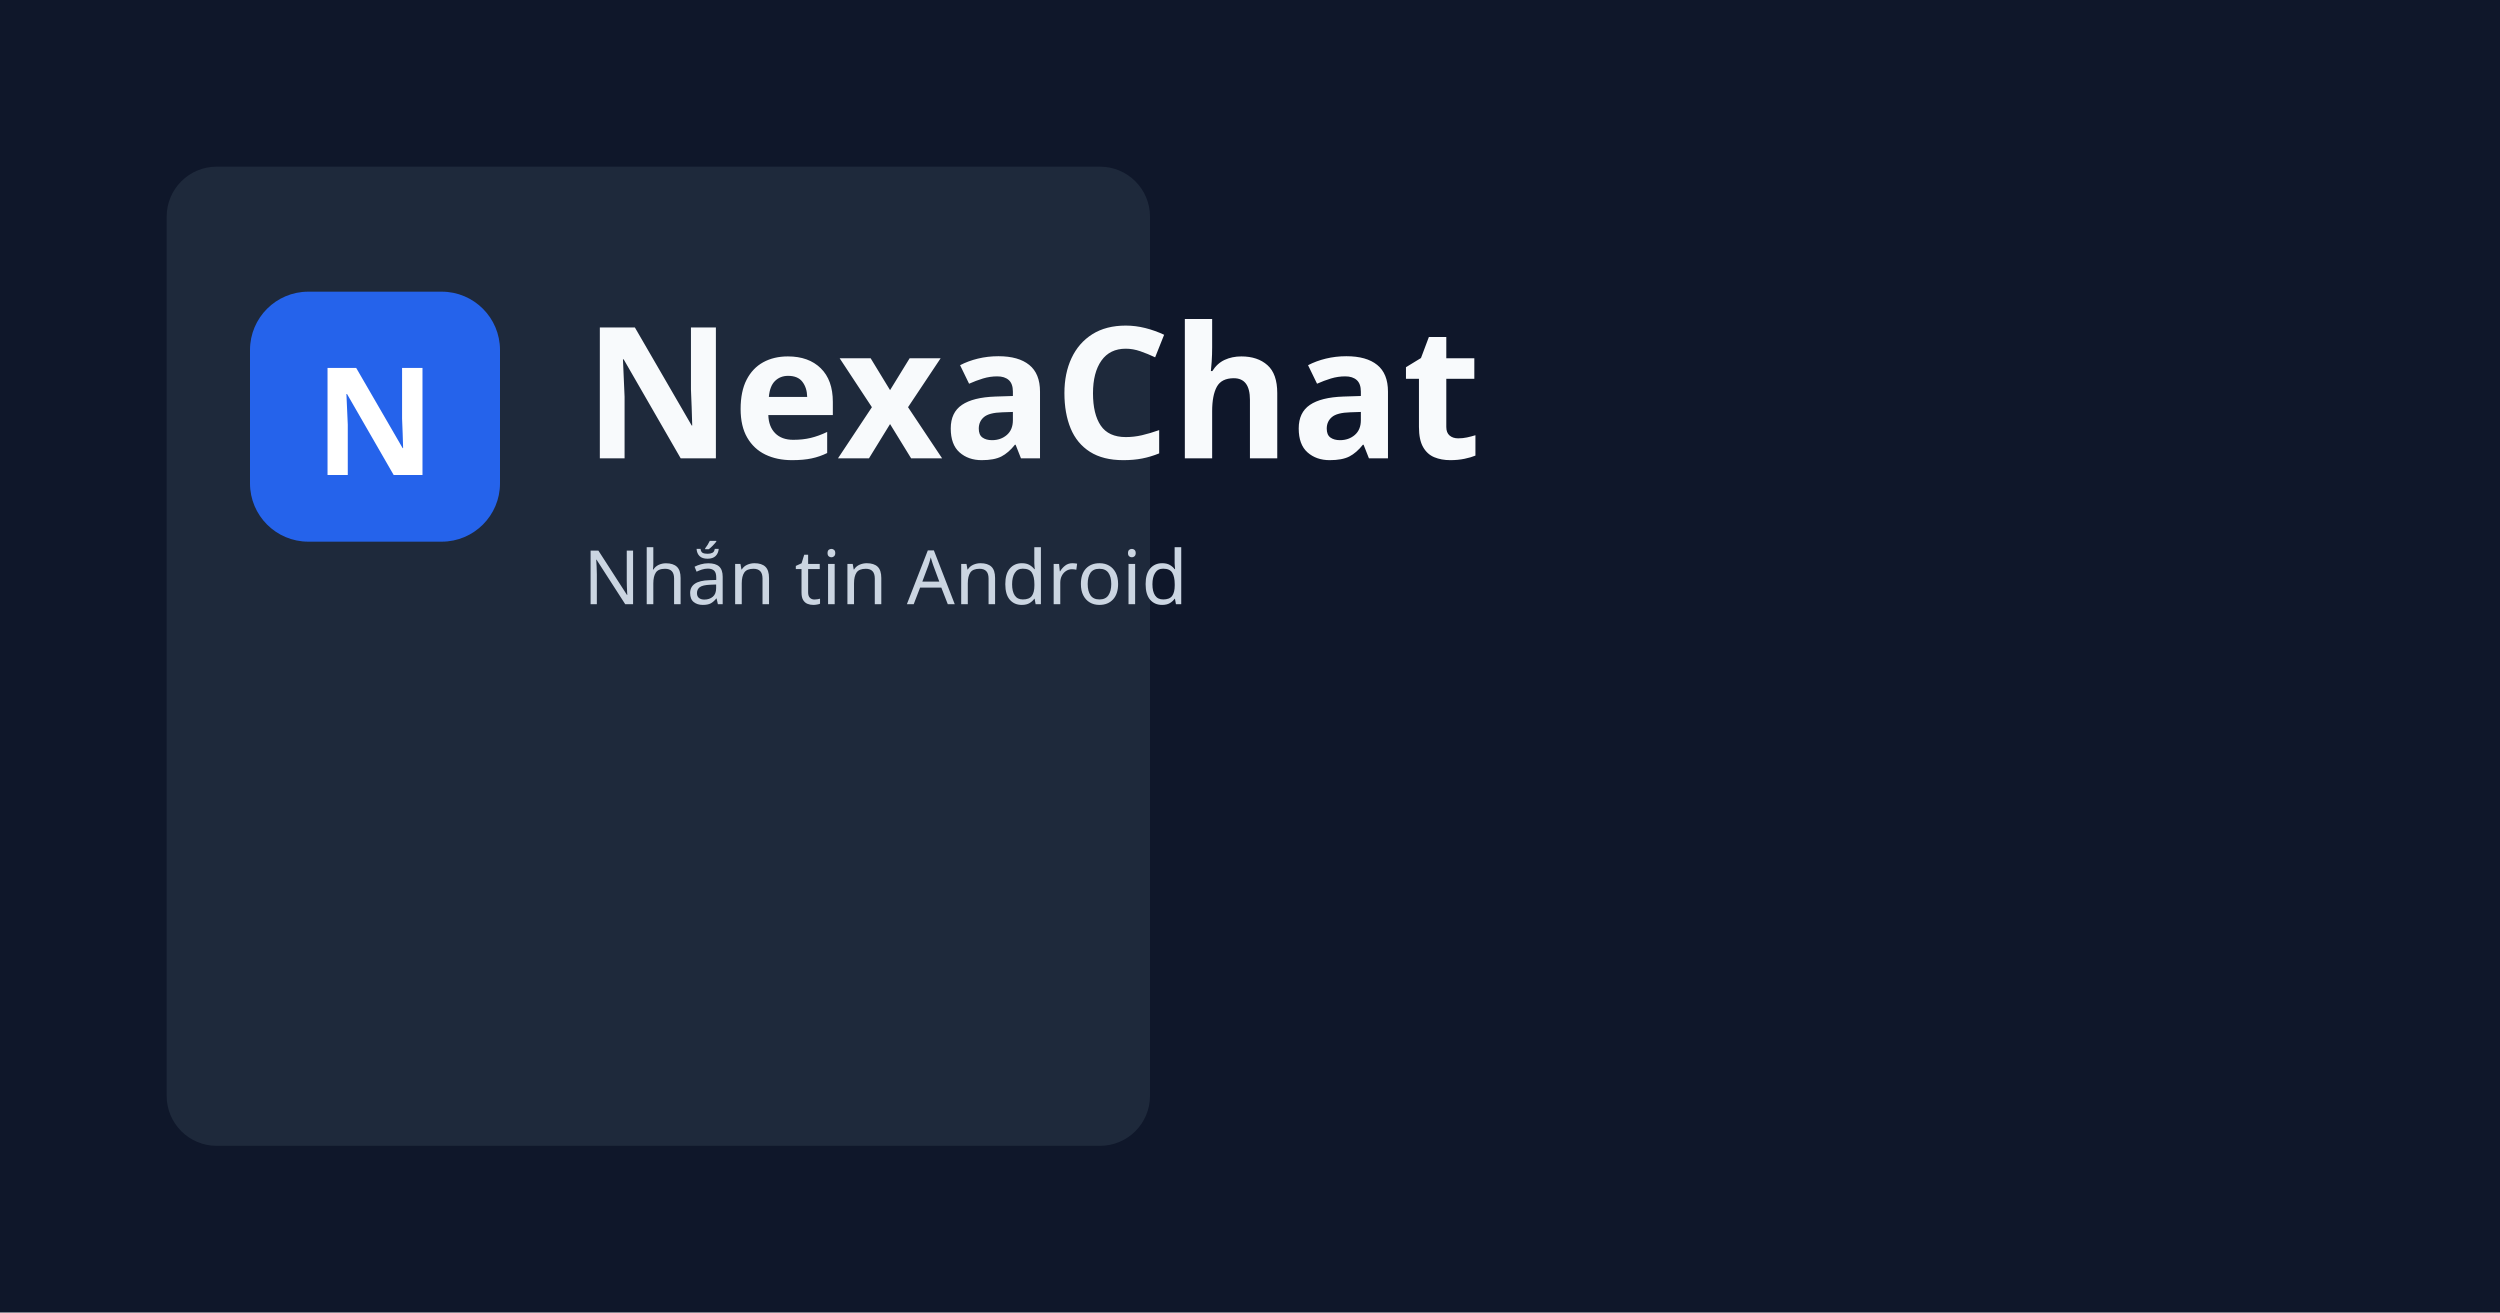
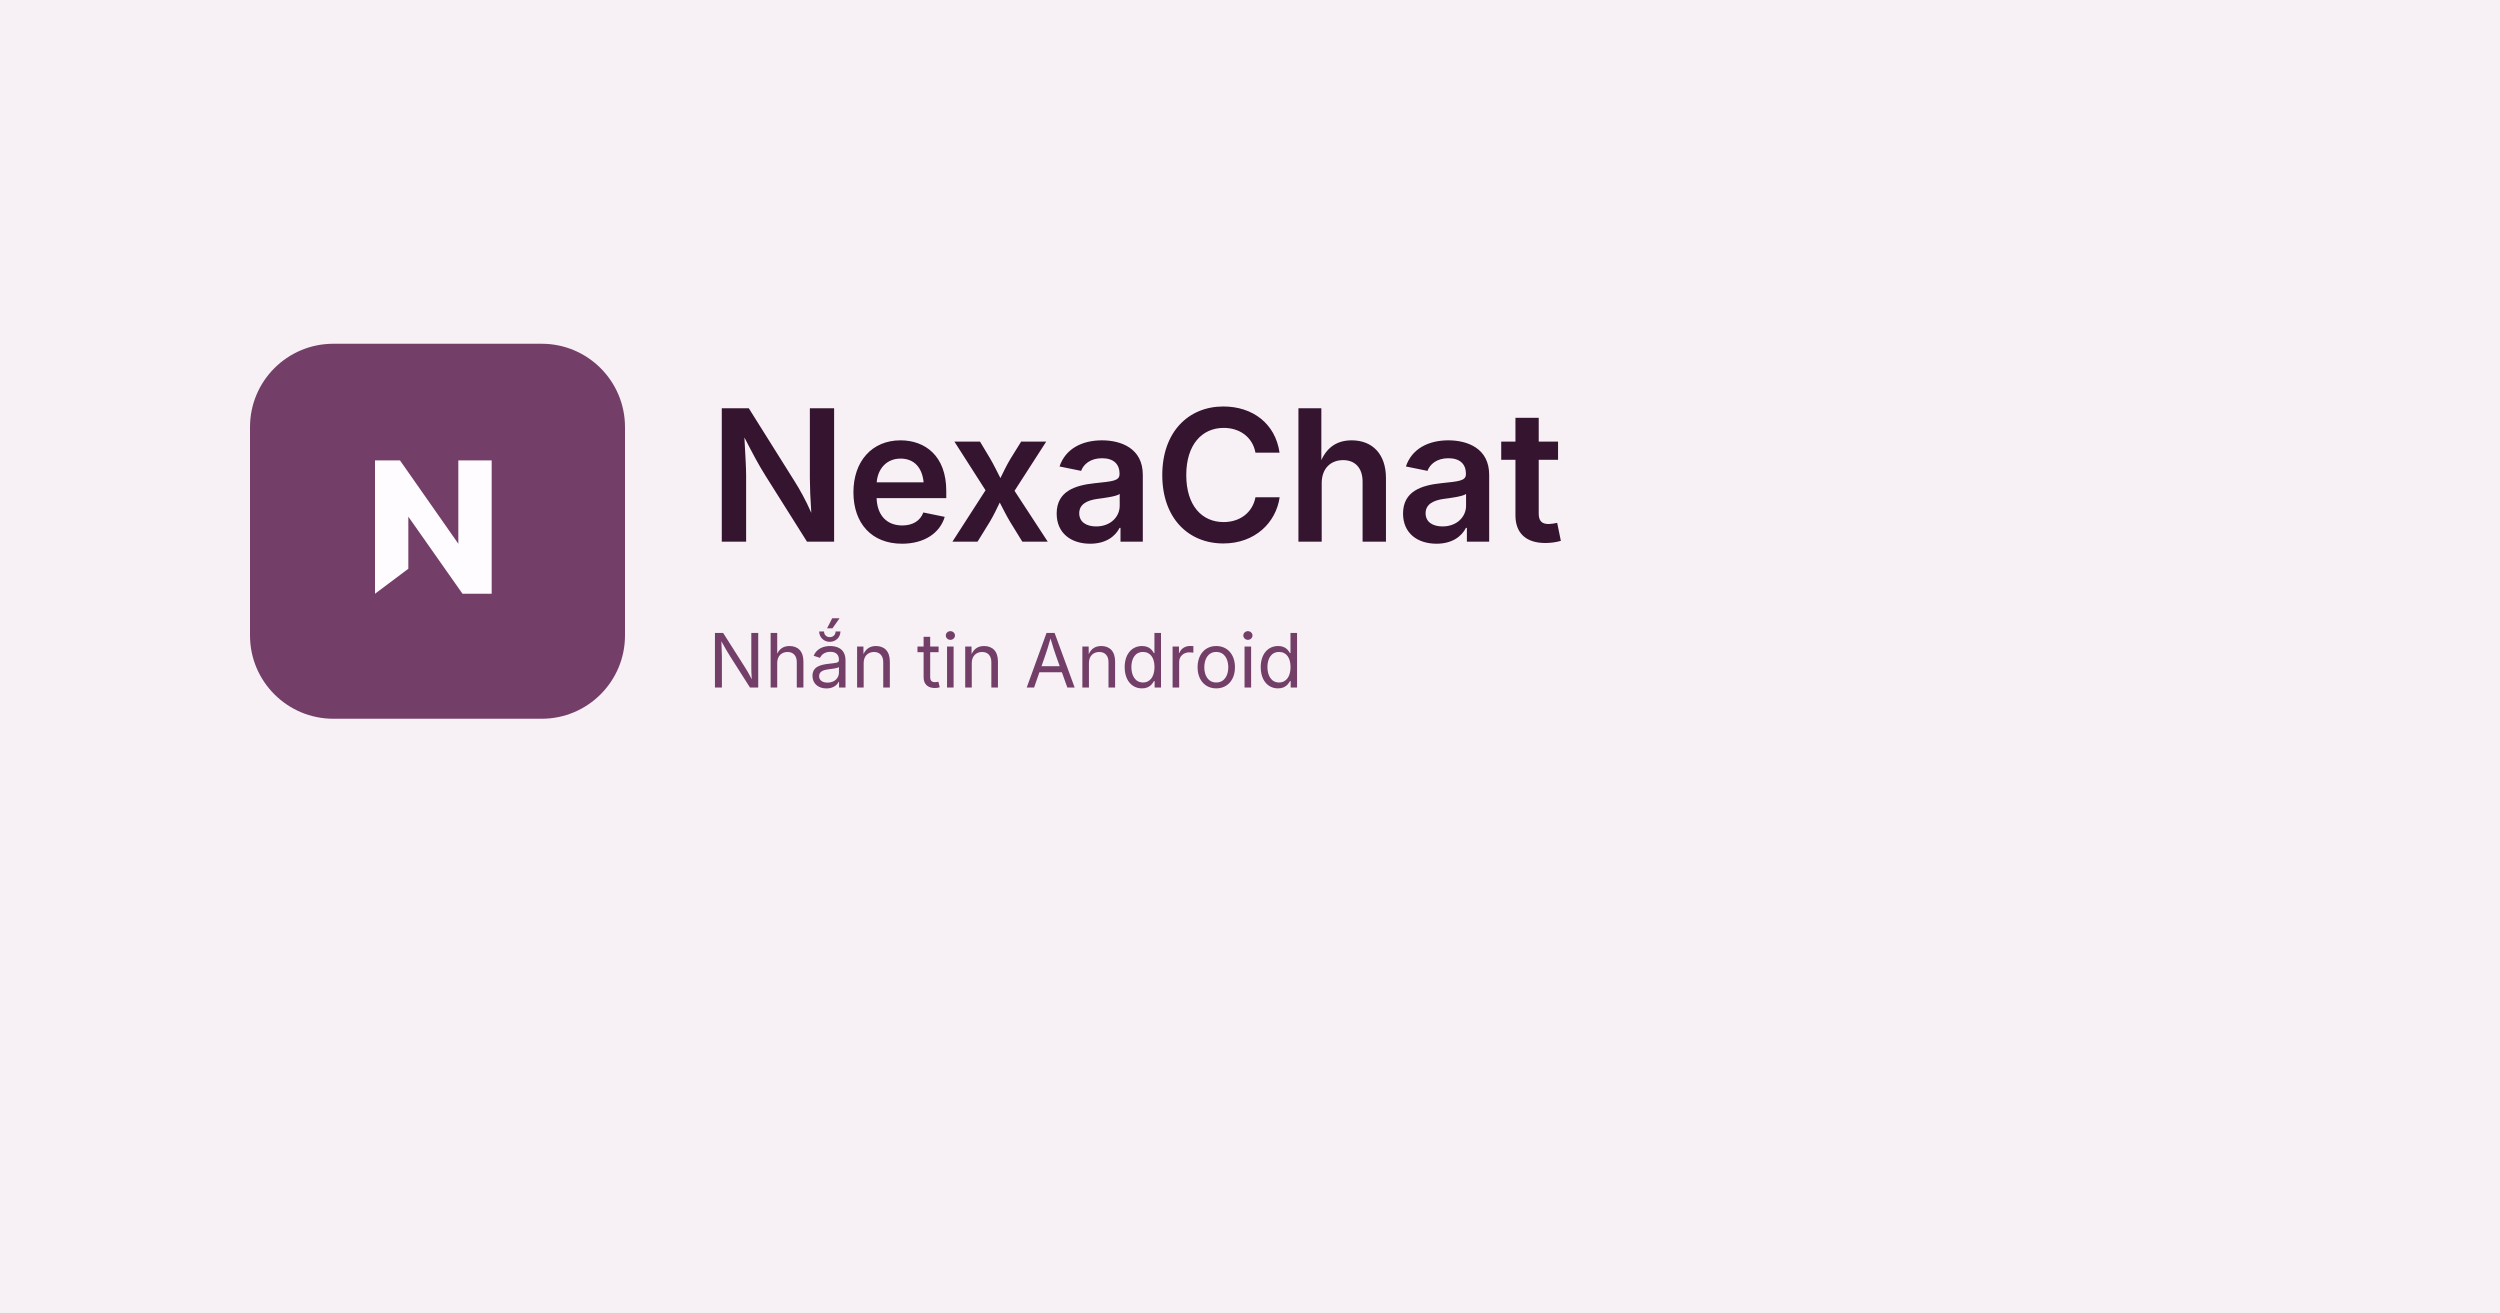
<svg xmlns="http://www.w3.org/2000/svg" width="1200" height="630" viewBox="0 0 1200 630" role="img" aria-label="NexaChat">
-   <rect width="1200" height="630" fill="#0f172a" />
-   <rect x="80" y="80" width="472" height="470" rx="24" fill="#1e293b" />
-   <rect x="120" y="140" width="120" height="120" rx="28" fill="#2563eb" />
-   <text x="180" y="228" text-anchor="middle" font-family="system-ui,sans-serif" font-size="72" font-weight="700" fill="#ffffff">N</text>
-   <text x="280" y="220" font-family="system-ui,sans-serif" font-size="88" font-weight="700" fill="#f8fafc">NexaChat</text>
-   <text x="280" y="290" font-family="system-ui,sans-serif" font-size="36" fill="#cbd5e1">Nhắn tin Android</text>
+   <rect width="1200" height="630" fill="#FFFCFF" />
+   <rect x="0" y="0" width="1200" height="630" fill="#733F68" opacity="0.06" />
+   <g transform="translate(120 165)">
+     <rect width="180" height="180" rx="40" fill="#733F68" />
+     <g transform="translate(36 36)">
+       <path fill="#FFFCFF" d="M24 20H36L64 60V20H80V84H66L40 47V72L24 84Z" />
+     </g>
+   </g>
+   <text x="340" y="260" font-family="system-ui, -apple-system, Segoe UI, sans-serif" font-size="88" font-weight="600" letter-spacing="-1" fill="#35142F">NexaChat</text>
+   <text x="340" y="330" font-family="system-ui, -apple-system, Segoe UI, sans-serif" font-size="36" fill="#733F68">Nhắn tin Android</text>
</svg>
